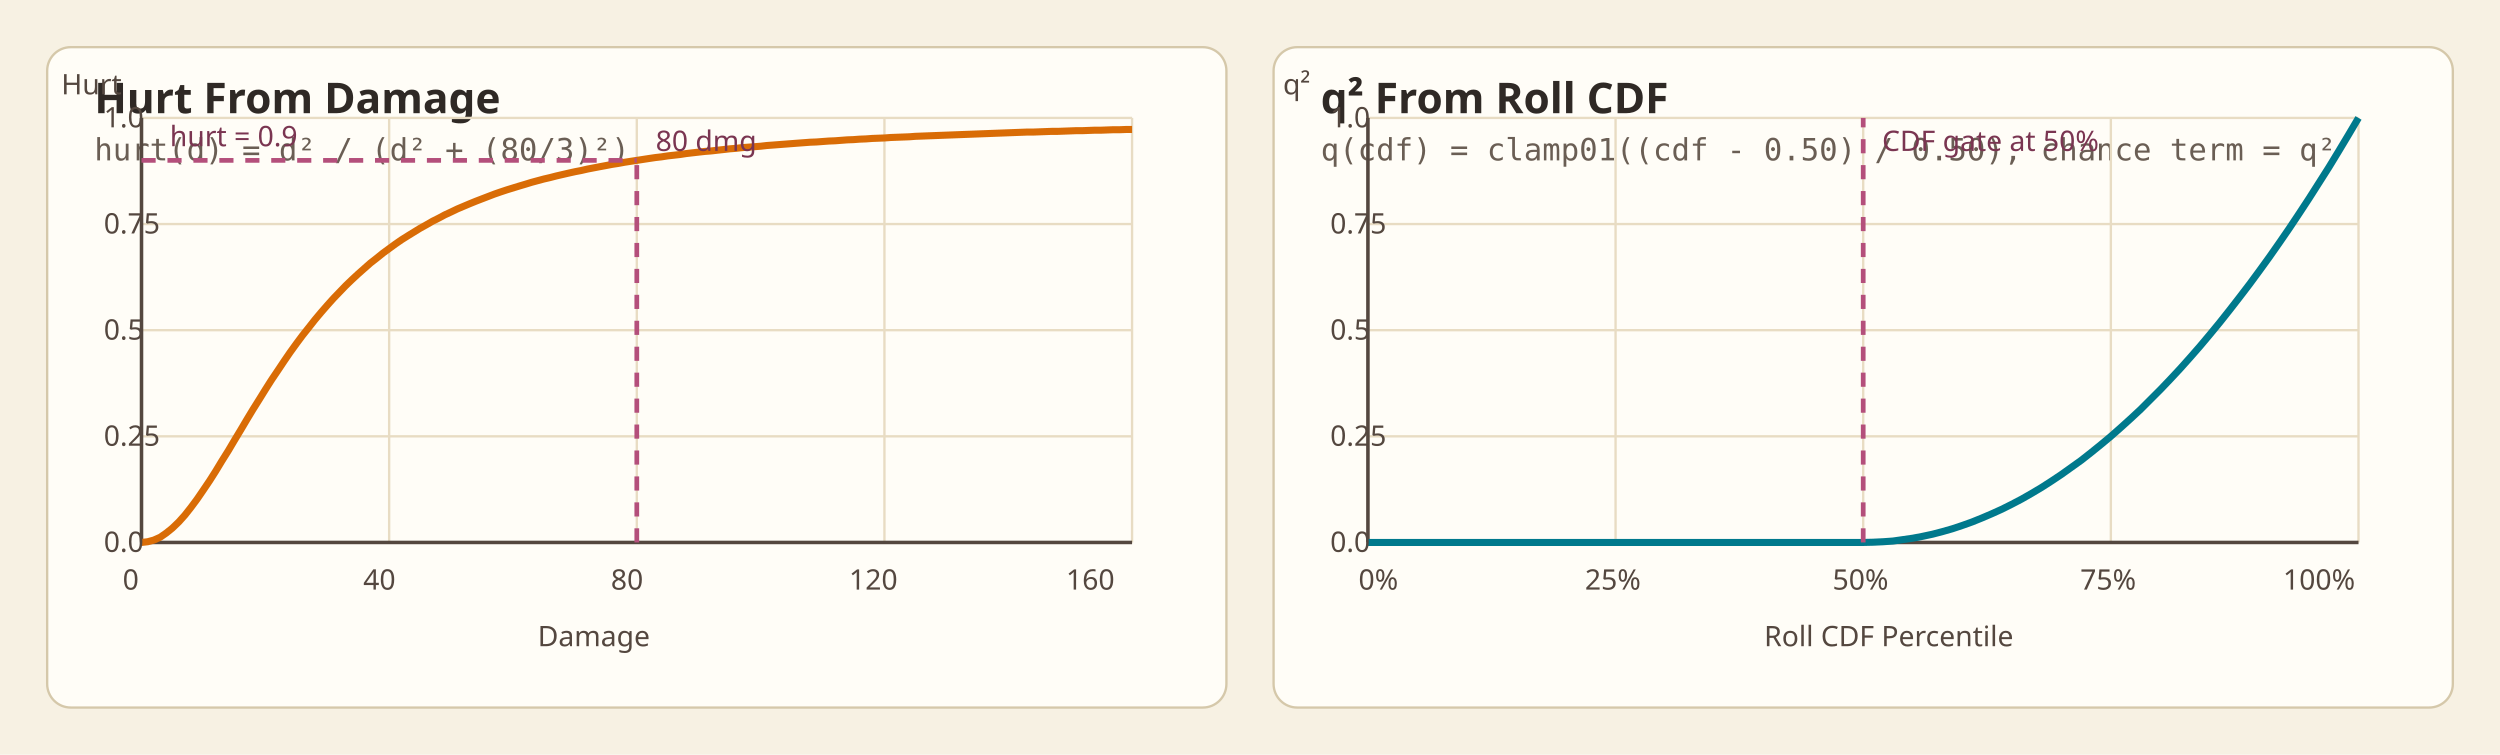
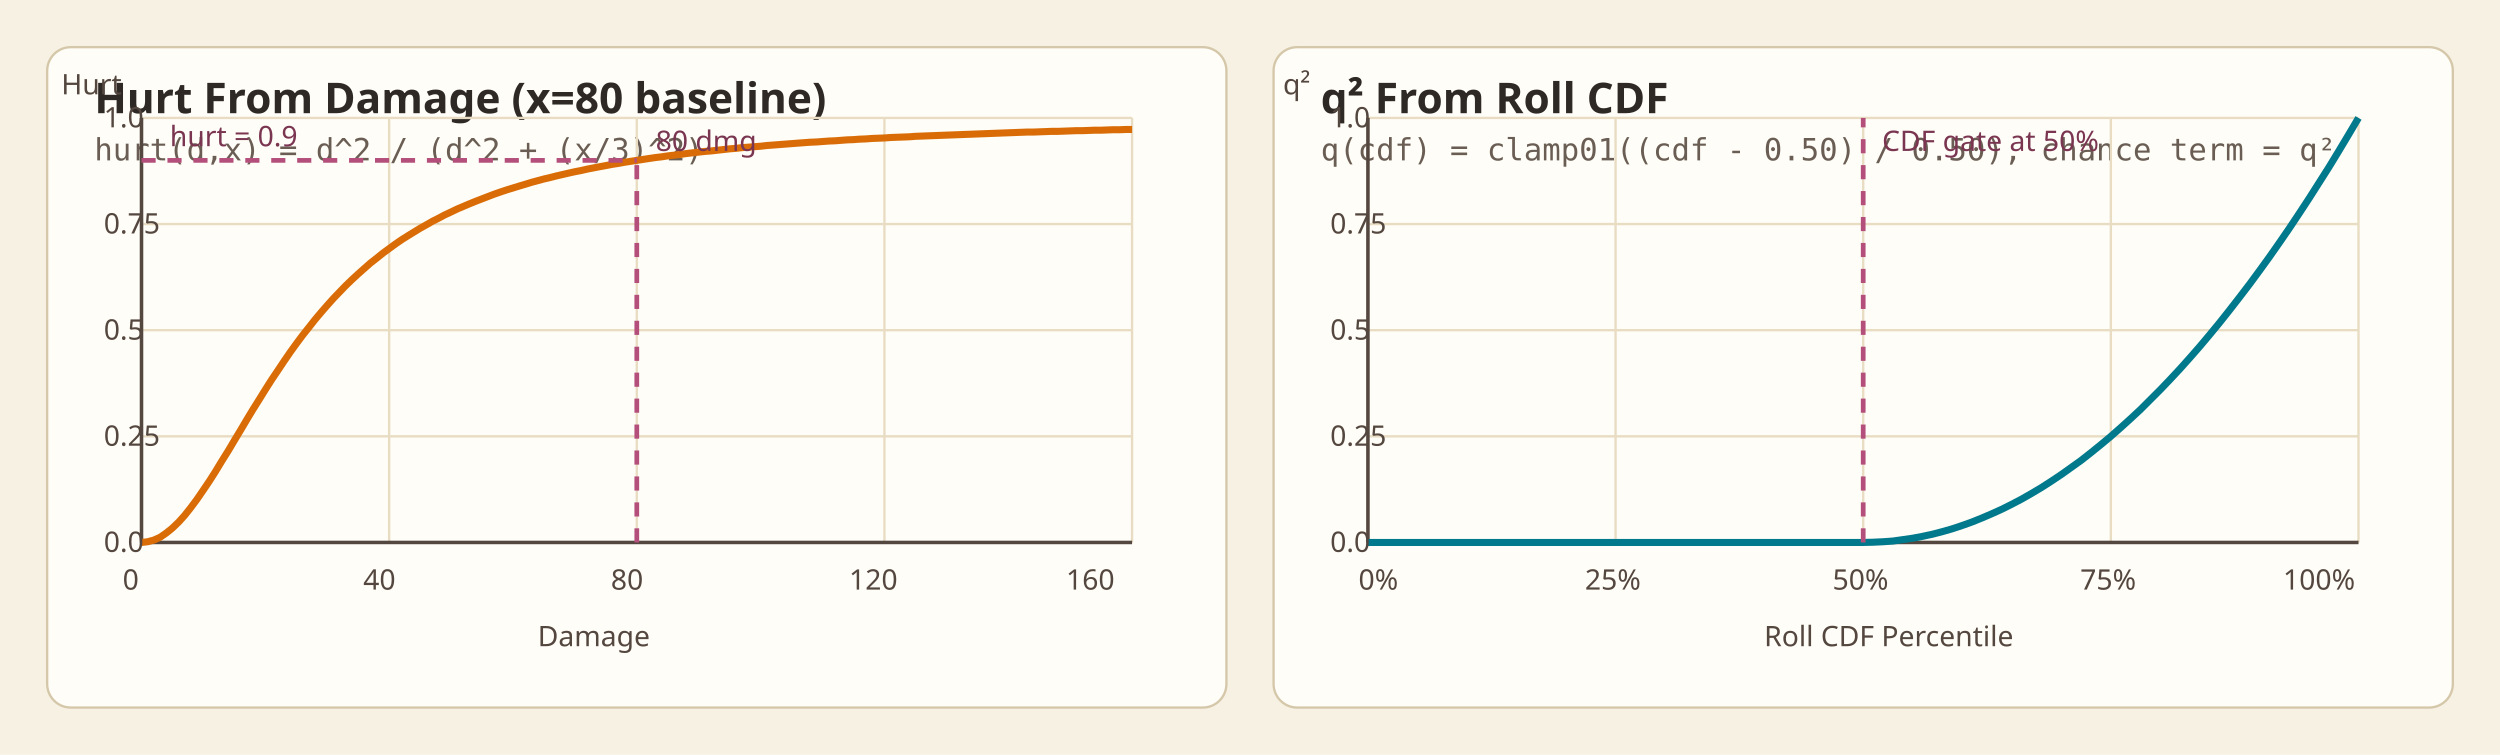
<svg xmlns="http://www.w3.org/2000/svg" width="1060" height="320" viewBox="0 0 1060 320" role="img" aria-labelledby="title desc">
  <style>
    .bg { fill: #f7f1e3; }
    .panel { fill: #fffdf7; stroke: #d5c8aa; stroke-width: 1; }
    .grid { stroke: #e8dcc3; stroke-width: 1; }
    .axis { stroke: #54473f; stroke-width: 1.5; }
    .tick { fill: #54473f; font: 12px "Segoe UI", sans-serif; }
    .title { fill: #2f2925; font: 600 18px "Segoe UI", sans-serif; }
    .formula { fill: #6a5e54; font: 13px "Consolas", monospace; }
    .curve-hurt { fill: none; stroke: #d96c06; stroke-width: 3; }
    .curve-q { fill: none; stroke: #00798c; stroke-width: 3; }
    .guide { stroke: #b44f7b; stroke-width: 2; stroke-dasharray: 6 5; }
    .label { fill: #7a3551; font: 12px "Segoe UI", sans-serif; }
  </style>
  <rect class="bg" x="0" y="0" width="1060" height="320" />
  <rect class="panel" x="20" y="20" width="500" height="280" rx="10" />
  <rect class="panel" x="540" y="20" width="500" height="280" rx="10" />
-   <text class="title" x="40" y="48">Hurt From Damage</text>
-   <text class="formula" x="40" y="68">hurt(d) = d² / (d² + (80/3)²)</text>
+   <text class="title" x="40" y="48">Hurt From Damage (x=80 baseline)</text>
+   <text class="formula" x="40" y="68">hurt(d,x) = d^2 / (d^2 + (x/3)^2)</text>
  <text class="title" x="560" y="48">q² From Roll CDF</text>
  <text class="formula" x="560" y="68">q(cdf) = clamp01((cdf - 0.50) / 0.50), chance term = q²</text>
  <line class="grid" x1="60" y1="50" x2="480" y2="50" />
  <line class="grid" x1="60" y1="95" x2="480" y2="95" />
  <line class="grid" x1="60" y1="140" x2="480" y2="140" />
  <line class="grid" x1="60" y1="185" x2="480" y2="185" />
  <line class="grid" x1="60" y1="230" x2="480" y2="230" />
  <line class="grid" x1="60" y1="50" x2="60" y2="230" />
  <line class="grid" x1="165" y1="50" x2="165" y2="230" />
  <line class="grid" x1="270" y1="50" x2="270" y2="230" />
  <line class="grid" x1="375" y1="50" x2="375" y2="230" />
  <line class="grid" x1="480" y1="50" x2="480" y2="230" />
  <line class="grid" x1="580" y1="50" x2="1000" y2="50" />
  <line class="grid" x1="580" y1="95" x2="1000" y2="95" />
  <line class="grid" x1="580" y1="140" x2="1000" y2="140" />
  <line class="grid" x1="580" y1="185" x2="1000" y2="185" />
  <line class="grid" x1="580" y1="230" x2="1000" y2="230" />
  <line class="grid" x1="580" y1="50" x2="580" y2="230" />
  <line class="grid" x1="685" y1="50" x2="685" y2="230" />
  <line class="grid" x1="790" y1="50" x2="790" y2="230" />
  <line class="grid" x1="895" y1="50" x2="895" y2="230" />
  <line class="grid" x1="1000" y1="50" x2="1000" y2="230" />
  <line class="axis" x1="60" y1="50" x2="60" y2="230" />
  <line class="axis" x1="60" y1="230" x2="480" y2="230" />
  <line class="axis" x1="580" y1="50" x2="580" y2="230" />
  <line class="axis" x1="580" y1="230" x2="1000" y2="230" />
  <polyline class="curve-hurt" points="60,230 62.6,229.7 65.2,229 67.9,227.8 70.5,226 73.1,223.9 75.8,221.3 78.4,218.4 81,215.1 83.6,211.6 86.2,207.8 88.9,203.8 91.5,199.7 94.1,195.4 96.8,191.1 99.4,186.7 102,182.4 104.6,178 107.2,173.7 109.9,169.4 112.5,165.2 115.1,161.1 117.8,157.1 120.4,153.2 123,149.4 125.6,145.8 128.2,142.3 130.9,138.9 133.5,135.6 136.1,132.5 138.8,129.4 141.4,126.5 144,123.8 146.6,121.1 149.2,118.6 151.9,116.1 154.5,113.8 157.1,111.5 159.8,109.4 162.4,107.3 165,105.4 167.6,103.5 170.2,101.7 172.9,100 175.5,98.4 178.1,96.8 180.8,95.3 183.4,93.8 186,92.5 188.6,91.1 191.2,89.9 193.9,88.6 196.5,87.5 199.1,86.4 201.8,85.3 204.4,84.3 207,83.3 209.6,82.3 212.2,81.4 214.9,80.5 217.5,79.7 220.1,78.9 222.8,78.1 225.4,77.3 228,76.6 230.6,75.9 233.2,75.3 235.9,74.6 238.5,74 241.1,73.4 243.8,72.8 246.4,72.3 249,71.7 251.6,71.2 254.2,70.7 256.9,70.2 259.5,69.7 262.1,69.3 264.8,68.8 267.4,68.4 270,68 272.6,67.6 275.2,67.2 277.9,66.8 280.5,66.5 283.1,66.1 285.8,65.8 288.4,65.5 291,65.1 293.6,64.8 296.2,64.5 298.9,64.2 301.5,64 304.1,63.7 306.8,63.4 309.4,63.1 312,62.9 314.6,62.6 317.2,62.4 319.9,62.2 322.5,62 325.1,61.7 327.8,61.5 330.4,61.3 333,61.1 335.6,60.9 338.2,60.7 340.9,60.5 343.5,60.3 346.1,60.2 348.8,60 351.4,59.8 354,59.7 356.6,59.5 359.2,59.3 361.9,59.2 364.5,59 367.1,58.9 369.8,58.7 372.4,58.6 375,58.5 377.6,58.3 380.2,58.2 382.9,58.1 385.5,58 388.1,57.8 390.8,57.7 393.4,57.6 396,57.5 398.6,57.4 401.2,57.3 403.9,57.2 406.5,57.1 409.1,57 411.8,56.9 414.4,56.8 417,56.7 419.6,56.6 422.2,56.5 424.9,56.4 427.5,56.3 430.1,56.2 432.8,56.1 435.4,56 438,56 440.6,55.9 443.2,55.8 445.9,55.7 448.5,55.7 451.1,55.6 453.8,55.5 456.4,55.4 459,55.4 461.6,55.3 464.2,55.2 466.9,55.2 469.5,55.1 472.1,55 474.8,55 477.4,54.9 480,54.9" />
  <polyline class="curve-q" points="580,230 584.2,230 588.4,230 592.6,230 596.8,230 601,230 605.2,230 609.4,230 613.6,230 617.8,230 622,230 626.2,230 630.4,230 634.6,230 638.8,230 643,230 647.2,230 651.4,230 655.6,230 659.8,230 664,230 668.2,230 672.4,230 676.6,230 680.8,230 685,230 689.2,230 693.4,230 697.6,230 701.8,230 706,230 710.2,230 714.4,230 718.6,230 722.8,230 727,230 731.2,230 735.4,230 739.6,230 743.8,230 748,230 752.2,230 756.4,230 760.6,230 764.8,230 769,230 773.2,230 777.4,230 781.6,230 785.8,230 790,230 794.2,229.9 798.4,229.7 802.6,229.4 806.8,228.8 811,228.2 815.2,227.4 819.4,226.5 823.6,225.4 827.8,224.2 832,222.8 836.2,221.3 840.4,219.6 844.6,217.8 848.8,215.9 853,213.8 857.2,211.6 861.4,209.2 865.6,206.7 869.8,204 874,201.2 878.2,198.2 882.4,195.2 886.6,191.9 890.8,188.5 895,185 899.2,181.3 903.4,177.5 907.6,173.6 911.8,169.4 916,165.2 920.2,160.8 924.4,156.3 928.6,151.6 932.8,146.8 937,141.8 941.2,136.7 945.4,131.4 949.6,126 953.8,120.5 958,114.8 962.2,109 966.4,103 970.6,96.9 974.8,90.6 979,84.2 983.2,77.6 987.4,71 991.6,64.1 995.8,57.1 1000,50" />
  <line class="guide" x1="270" y1="230" x2="270" y2="68" />
  <line class="guide" x1="60" y1="68" x2="270" y2="68" />
  <text class="label" x="278" y="64">80 dmg</text>
  <text class="label" x="72" y="62">hurt = 0.9</text>
  <line class="guide" x1="790" y1="230" x2="790" y2="50" />
  <text class="label" x="798" y="64">CDF gate at 50%</text>
  <text class="tick" x="44" y="234">0.0</text>
  <text class="tick" x="44" y="189">0.25</text>
  <text class="tick" x="44" y="144">0.5</text>
  <text class="tick" x="44" y="99">0.75</text>
  <text class="tick" x="44" y="54">1.0</text>
  <text class="tick" x="52" y="250">0</text>
  <text class="tick" x="154" y="250">40</text>
  <text class="tick" x="259" y="250">80</text>
  <text class="tick" x="360" y="250">120</text>
  <text class="tick" x="452" y="250">160</text>
  <text class="tick" x="228" y="274">Damage</text>
  <text class="tick" x="26" y="40">Hurt</text>
  <text class="tick" x="564" y="234">0.0</text>
  <text class="tick" x="564" y="189">0.25</text>
  <text class="tick" x="564" y="144">0.5</text>
  <text class="tick" x="564" y="99">0.75</text>
  <text class="tick" x="564" y="54">1.0</text>
  <text class="tick" x="576" y="250">0%</text>
  <text class="tick" x="672" y="250">25%</text>
  <text class="tick" x="777" y="250">50%</text>
  <text class="tick" x="882" y="250">75%</text>
  <text class="tick" x="968" y="250">100%</text>
  <text class="tick" x="748" y="274">Roll CDF Percentile</text>
  <text class="tick" x="544" y="40">q²</text>
</svg>
